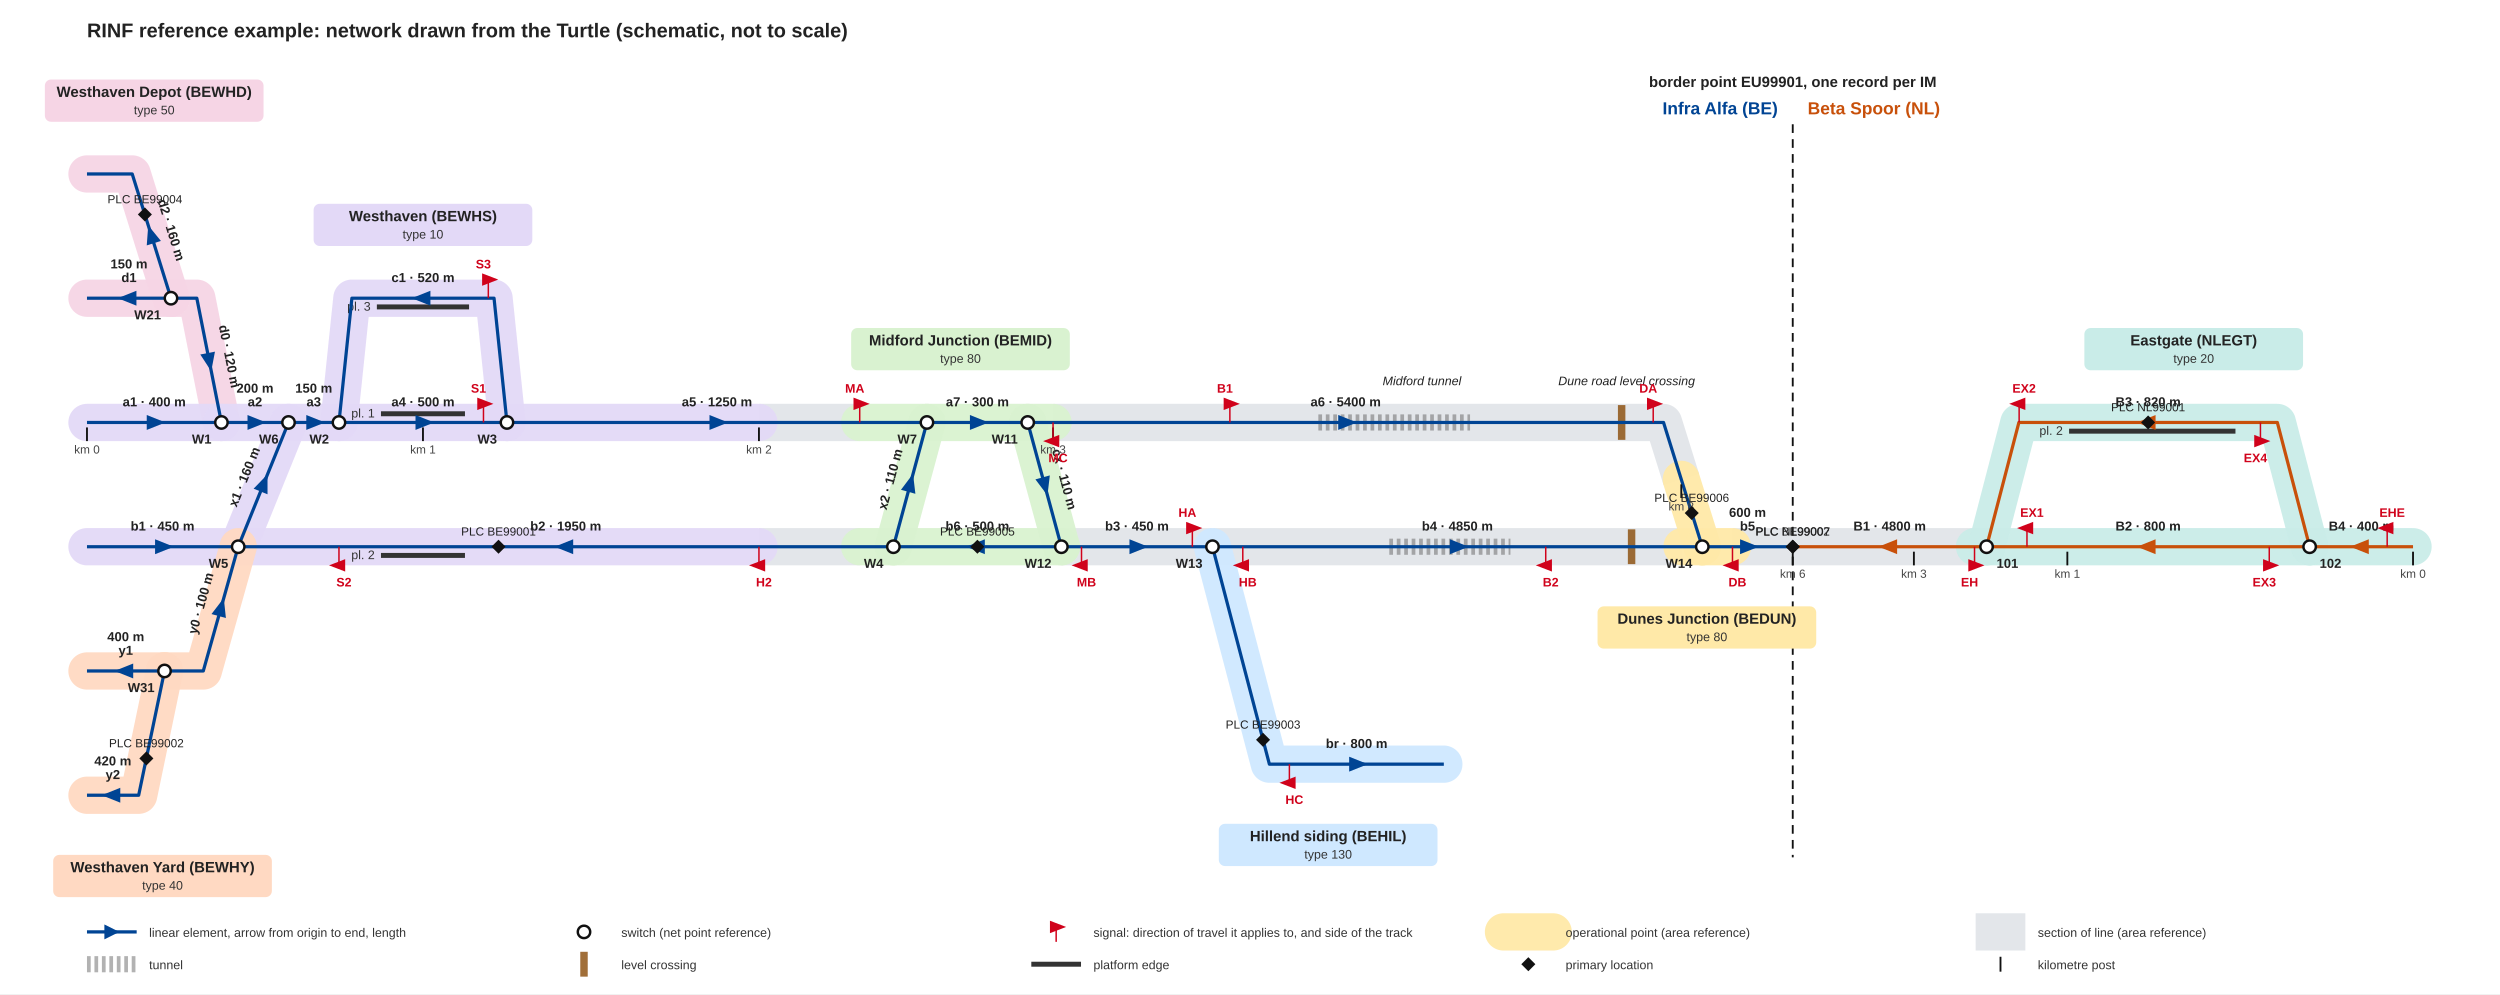
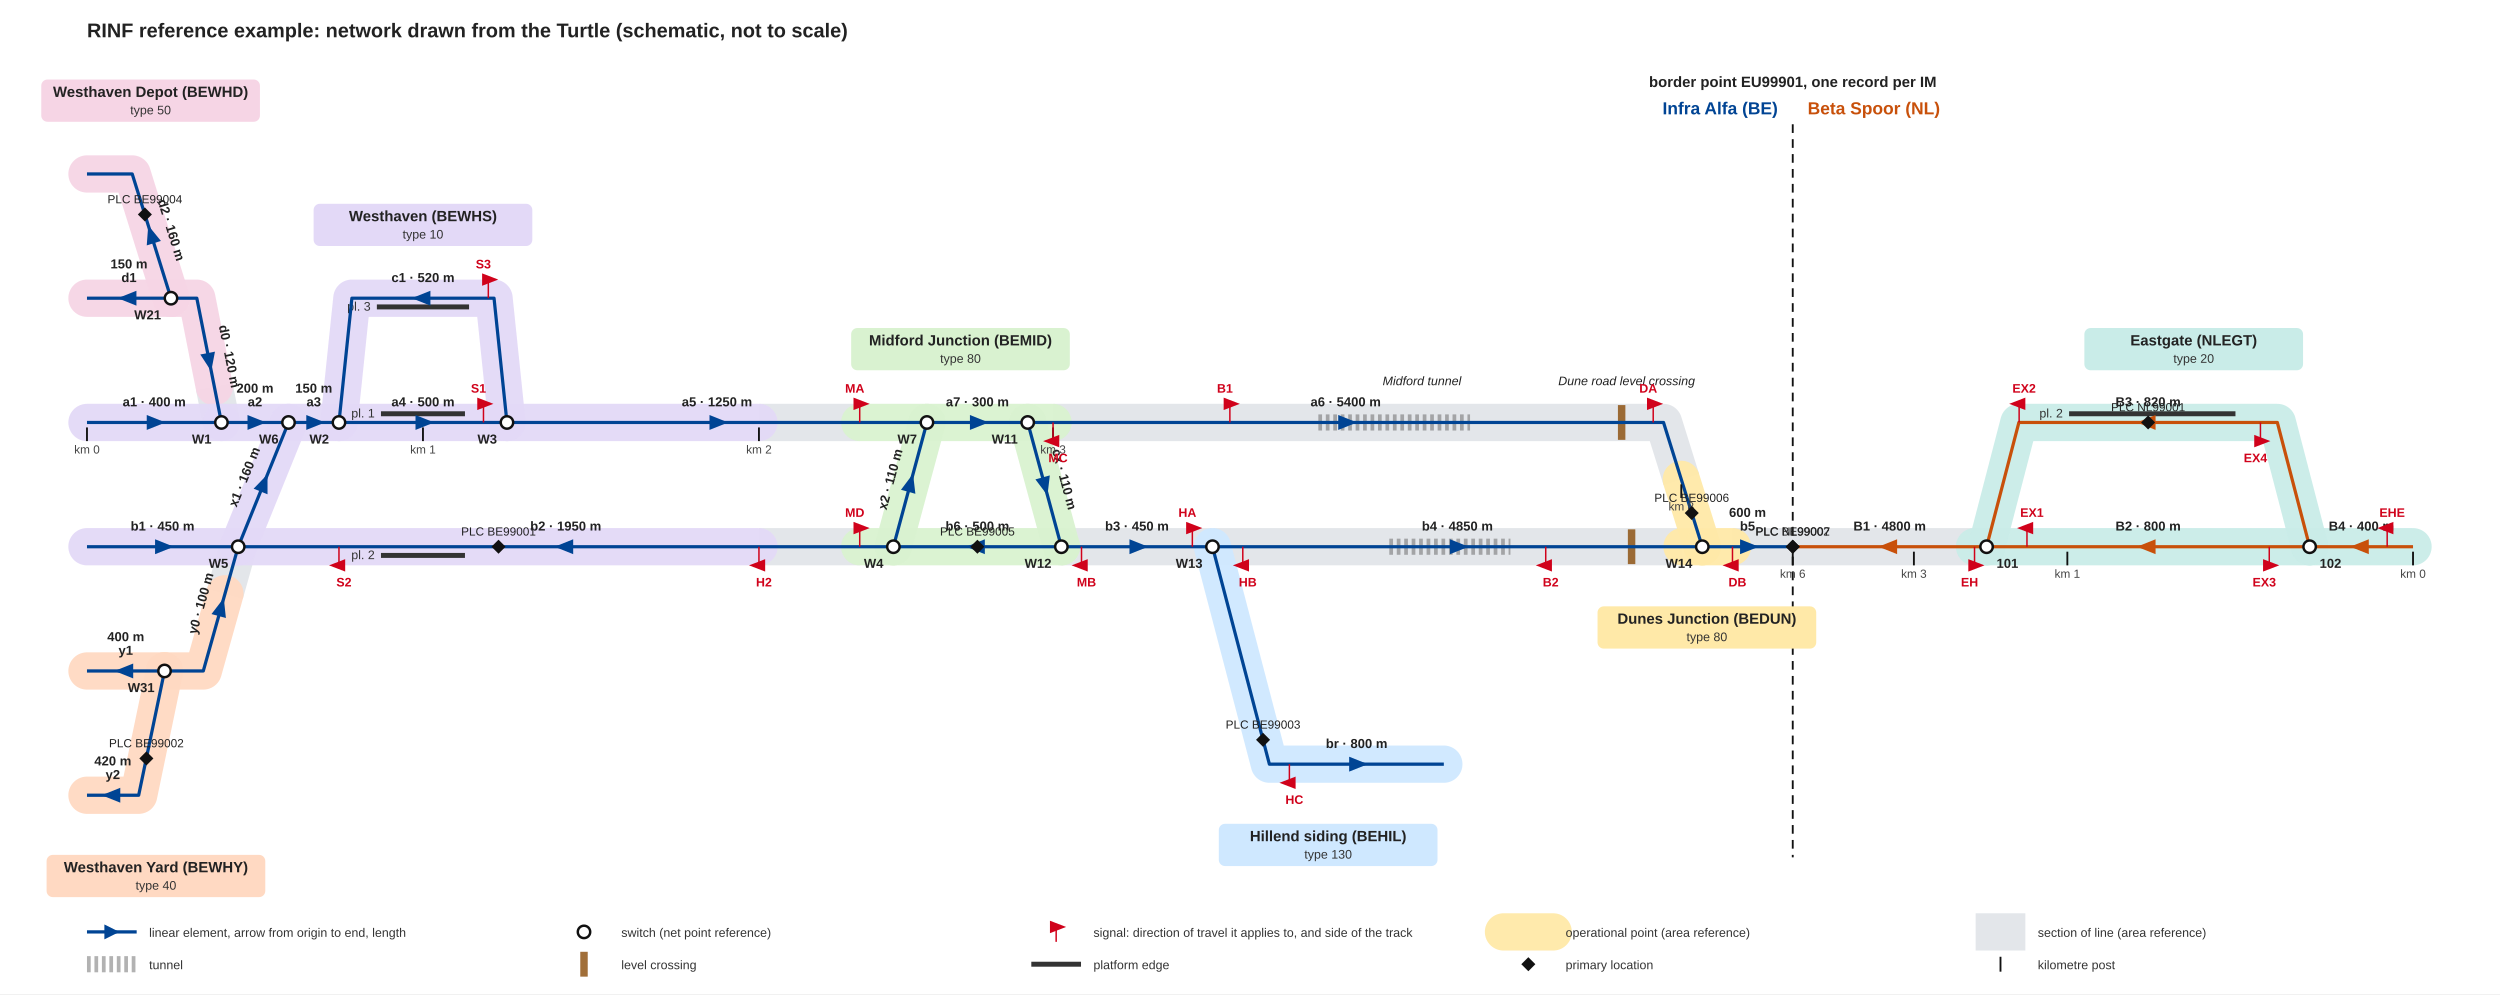
<svg xmlns="http://www.w3.org/2000/svg" viewBox="0 0 2012 800" width="2012" height="800">
  <style>text{font-family:Arial,Helvetica,sans-serif;font-size:11px;fill:#222}.le{fill:none;stroke-width:2.6;stroke-linejoin:round}
.lelab{font-size:10.5px;font-weight:bold}.op{fill:none;stroke-width:30;stroke-linecap:round;stroke-linejoin:round;opacity:.95}
.sol{fill:none;stroke:#e3e6ea;stroke-width:30;stroke-linecap:butt;stroke-linejoin:round}.tunnel{fill:none;stroke:#555;stroke-width:13;stroke-dasharray:3 3;opacity:.45}
.lc{stroke:#8a4b08;stroke-width:6;opacity:.8}.pe{fill:none;stroke:#333;stroke-width:4}.sw{fill:#fff;stroke:#111;stroke-width:2}
.swt{font-weight:bold;font-size:10.5px}.sig{fill:#d0021b}.sigl{stroke:#d0021b;stroke-width:1.2}.sigt{fill:#d0021b;font-size:10px;font-weight:bold}
.kp{stroke:#111;stroke-width:1.5}.kpt{font-size:9.5px;fill:#444}.pl{fill:#111}.plt{font-size:9.5px}.small{font-size:10px;fill:#333}.opname{font-weight:bold;font-size:12px}
.feat{font-size:10px;font-style:italic}.border{stroke:#111;stroke-width:1.5;stroke-dasharray:7 5}.imbe{fill:#004494;font-weight:bold;font-size:14px}.imnl{fill:#c8500a;font-weight:bold;font-size:14px}
.title{font-size:16px;font-weight:bold}</style>
  <rect width="2012" height="800" fill="#fff" />
  <text x="70" y="30" class="title">RINF reference example: network drawn from the Turtle (schematic, not to scale)</text>
  <path d="M1394.3,440.0 L1442.8,440.0" class="sol" />
  <path d="M975.8,440.0 L1353.7,440.0" class="sol" />
  <path d="M847.5,340.0 L1338.8,340.0 L1353.1,385.8" class="sol" />
  <path d="M854.2,440.0 L975.8,440.0" class="sol" />
  <path d="M610.8,340.0 L691.9,340.0" class="sol" />
  <path d="M691.9,440.0 L610.8,440.0" class="sol" />
+   <path d="M172.5,311.3 L178.2,340.0" class="sol" />
+   <path d="M181.0,477.9 L191.7,440.0" class="sol" />
  <path d="M1589.1,440.0 L1442.8,440.0" class="sol" />
  <line x1="1442.8" y1="100" x2="1442.8" y2="690" class="border" />
  <text x="1442.8" y="70.0" text-anchor="middle" class="opname">border point EU99901, one record per IM</text>
  <text x="1430.8" y="92.0" text-anchor="end" class="imbe">Infra Alfa (BE)</text>
  <text x="1454.8" y="92.0" text-anchor="start" class="imnl">Beta Spoor (NL)</text>
  <path d="M1353.1,385.8 L1370.0,440.0" class="op" stroke="#ffe9a8" />
  <path d="M1353.7,440.0 L1370.0,440.0" class="op" stroke="#ffe9a8" />
  <path d="M1370.0,440.0 L1394.3,440.0" class="op" stroke="#ffe9a8" />
  <path d="M975.8,440.0 L1021.6,615.0 L1162.0,615.0" class="op" stroke="#cfe8ff" />
  <path d="M691.9,340.0 L746.0,340.0" class="op" stroke="#d9f2d0" />
  <path d="M746.0,340.0 L827.1,340.0" class="op" stroke="#d9f2d0" />
  <path d="M827.1,340.0 L847.5,340.0" class="op" stroke="#d9f2d0" />
  <path d="M719.0,440.0 L691.9,440.0" class="op" stroke="#d9f2d0" />
  <path d="M854.2,440.0 L719.0,440.0" class="op" stroke="#d9f2d0" />
  <path d="M719.0,440.0 L746.0,340.0" class="op" stroke="#d9f2d0" />
  <path d="M827.1,340.0 L854.2,440.0" class="op" stroke="#d9f2d0" />
-   <path d="M137.6,240.0 L158.4,240.0 L178.2,340.0" class="op" stroke="#f6d5e5" />
+   <path d="M137.6,240.0 L158.4,240.0 L172.5,311.3" class="op" stroke="#f6d5e5" />
  <path d="M137.6,240.0 L70.0,240.0" class="op" stroke="#f6d5e5" />
  <path d="M137.6,240.0 L106.4,140.0 L70.0,140.0" class="op" stroke="#f6d5e5" />
  <path d="M70.0,340.0 L178.2,340.0" class="op" stroke="#e3d9f7" />
  <path d="M178.2,340.0 L232.2,340.0" class="op" stroke="#e3d9f7" />
  <path d="M232.2,340.0 L272.8,340.0" class="op" stroke="#e3d9f7" />
  <path d="M272.8,340.0 L408.0,340.0" class="op" stroke="#e3d9f7" />
  <path d="M408.0,340.0 L610.8,340.0" class="op" stroke="#e3d9f7" />
  <path d="M70.0,440.0 L191.7,440.0" class="op" stroke="#e3d9f7" />
  <path d="M610.8,440.0 L191.7,440.0" class="op" stroke="#e3d9f7" />
  <path d="M408.0,340.0 L397.6,240.0 L283.2,240.0 L272.8,340.0" class="op" stroke="#e3d9f7" />
  <path d="M191.7,440.0 L232.2,340.0" class="op" stroke="#e3d9f7" />
-   <path d="M132.4,540.0 L163.6,540.0 L191.7,440.0" class="op" stroke="#ffd9c2" />
+   <path d="M132.4,540.0 L163.6,540.0 L181.0,477.9" class="op" stroke="#ffd9c2" />
  <path d="M132.4,540.0 L70.0,540.0" class="op" stroke="#ffd9c2" />
  <path d="M132.4,540.0 L111.6,640.0 L70.0,640.0" class="op" stroke="#ffd9c2" />
  <path d="M1942.0,440.0 L1858.8,440.0" class="op" stroke="#c9ece8" />
  <path d="M1858.8,440.0 L1598.8,440.0" class="op" stroke="#c9ece8" />
  <path d="M1598.8,440.0 L1589.1,440.0" class="op" stroke="#c9ece8" />
  <path d="M1858.8,440.0 L1832.8,340.0 L1624.8,340.0 L1598.8,440.0" class="op" stroke="#c9ece8" />
  <path d="M1061.0,340.0 L1183.1,340.0" class="tunnel" />
  <path d="M1118.1,440.0 L1215.6,440.0" class="tunnel" />
  <text x="1144.4" y="310.0" text-anchor="middle" class="feat">Midford tunnel</text>
  <line x1="1305.1" y1="326.0" x2="1305.1" y2="354.0" class="lc" />
  <line x1="1313.1" y1="426.0" x2="1313.1" y2="454.0" class="lc" />
  <text x="1309.1" y="310.0" text-anchor="middle" class="feat">Dune road level crossing</text>
  <path d="M306.6,333.0 L374.2,333.0" class="pe" />
  <text x="301.6" y="336.0" text-anchor="end" class="small">pl. 1</text>
  <path d="M377.5,247.0 L303.3,247.0" class="pe" />
  <text x="298.3" y="250.0" text-anchor="end" class="small">pl. 3</text>
  <path d="M374.2,447.0 L306.6,447.0" class="pe" />
  <text x="301.6" y="450.0" text-anchor="end" class="small">pl. 2</text>
-   <path d="M1799.1,347.0 L1665.2,347.0" class="pe" />
-   <text x="1660.2" y="350.0" text-anchor="end" class="small">pl. 2</text>
+   <path d="M1799.1,333.0 L1665.2,333.0" class="pe" />
+   <text x="1660.2" y="336.0" text-anchor="end" class="small">pl. 2</text>
  <path d="M70.0,340.0 L178.2,340.0" class="le" stroke="#004494" />
  <path d="M133.1,340.0 L118.1,346.0 L118.1,334.0Z" fill="#004494" />
  <text transform="translate(124.1,340.0) rotate(0.0)" y="-13" text-anchor="middle" class="lelab" fill="#004494">a1 · 400 m</text>
  <path d="M178.2,340.0 L232.2,340.0" class="le" stroke="#004494" />
  <path d="M214.2,340.0 L199.2,346.0 L199.2,334.0Z" fill="#004494" />
  <text transform="translate(205.2,340.0) rotate(0.0)" y="-24" text-anchor="middle" class="lelab" fill="#004494">200 m</text>
  <text transform="translate(205.2,340.0) rotate(0.0)" y="-13" text-anchor="middle" class="lelab" fill="#004494">a2</text>
  <path d="M232.2,340.0 L272.8,340.0" class="le" stroke="#004494" />
  <path d="M261.5,340.0 L246.5,346.0 L246.5,334.0Z" fill="#004494" />
  <text transform="translate(252.5,340.0) rotate(0.0)" y="-24" text-anchor="middle" class="lelab" fill="#004494">150 m</text>
  <text transform="translate(252.5,340.0) rotate(0.0)" y="-13" text-anchor="middle" class="lelab" fill="#004494">a3</text>
  <path d="M272.8,340.0 L408.0,340.0" class="le" stroke="#004494" />
  <path d="M349.4,340.0 L334.4,346.0 L334.4,334.0Z" fill="#004494" />
  <text transform="translate(340.4,340.0) rotate(0.0)" y="-13" text-anchor="middle" class="lelab" fill="#004494">a4 · 500 m</text>
  <path d="M408.0,340.0 L746.0,340.0" class="le" stroke="#004494" />
  <path d="M586.0,340.0 L571.0,346.0 L571.0,334.0Z" fill="#004494" />
  <text transform="translate(577.0,340.0) rotate(0.0)" y="-13" text-anchor="middle" class="lelab" fill="#004494">a5 · 1250 m</text>
  <path d="M827.1,340.0 L1338.8,340.0 L1370.0,440.0" class="le" stroke="#004494" />
  <path d="M1092.0,340.0 L1077.0,346.0 L1077.0,334.0Z" fill="#004494" />
  <text transform="translate(1083.0,340.0) rotate(0.0)" y="-13" text-anchor="middle" class="lelab" fill="#004494">a6 · 5400 m</text>
  <path d="M746.0,340.0 L827.1,340.0" class="le" stroke="#004494" />
  <path d="M795.6,340.0 L780.6,346.0 L780.6,334.0Z" fill="#004494" />
  <text transform="translate(786.6,340.0) rotate(0.0)" y="-13" text-anchor="middle" class="lelab" fill="#004494">a7 · 300 m</text>
  <path d="M70.0,440.0 L191.7,440.0" class="le" stroke="#004494" />
  <path d="M139.8,440.0 L124.8,446.0 L124.8,434.0Z" fill="#004494" />
  <text transform="translate(130.8,440.0) rotate(0.0)" y="-13" text-anchor="middle" class="lelab" fill="#004494">b1 · 450 m</text>
  <path d="M719.0,440.0 L191.7,440.0" class="le" stroke="#004494" />
  <path d="M446.3,440.0 L461.3,434.0 L461.3,446.0Z" fill="#004494" />
  <text transform="translate(455.3,440.0) rotate(360.0)" y="-13" text-anchor="middle" class="lelab" fill="#004494">b2 · 1950 m</text>
  <path d="M854.2,440.0 L975.8,440.0" class="le" stroke="#004494" />
  <path d="M924.0,440.0 L909.0,446.0 L909.0,434.0Z" fill="#004494" />
  <text transform="translate(915.0,440.0) rotate(0.0)" y="-13" text-anchor="middle" class="lelab" fill="#004494">b3 · 450 m</text>
  <path d="M975.8,440.0 L1370.0,440.0" class="le" stroke="#004494" />
  <path d="M1181.9,440.0 L1166.9,446.0 L1166.9,434.0Z" fill="#004494" />
  <text transform="translate(1172.9,440.0) rotate(0.0)" y="-13" text-anchor="middle" class="lelab" fill="#004494">b4 · 4850 m</text>
  <path d="M1370.0,440.0 L1442.8,440.0" class="le" stroke="#004494" />
  <path d="M1415.4,440.0 L1400.4,446.0 L1400.4,434.0Z" fill="#004494" />
  <text transform="translate(1406.4,440.0) rotate(0.0)" y="-24" text-anchor="middle" class="lelab" fill="#004494">600 m</text>
  <text transform="translate(1406.4,440.0) rotate(0.0)" y="-13" text-anchor="middle" class="lelab" fill="#004494">b5</text>
  <path d="M854.2,440.0 L719.0,440.0" class="le" stroke="#004494" />
  <path d="M777.6,440.0 L792.6,434.0 L792.6,446.0Z" fill="#004494" />
  <text transform="translate(786.6,440.0) rotate(360.0)" y="-13" text-anchor="middle" class="lelab" fill="#004494">b6 · 500 m</text>
  <path d="M975.8,440.0 L1021.6,615.0 L1162.0,615.0" class="le" stroke="#004494" />
  <path d="M1100.8,615.0 L1085.8,621.0 L1085.8,609.0Z" fill="#004494" />
  <text transform="translate(1091.8,615.0) rotate(0.0)" y="-13" text-anchor="middle" class="lelab" fill="#004494">br · 800 m</text>
  <path d="M408.0,340.0 L397.6,240.0 L283.2,240.0 L272.8,340.0" class="le" stroke="#004494" />
  <path d="M331.4,240.0 L346.4,234.0 L346.4,246.0Z" fill="#004494" />
  <text transform="translate(340.4,240.0) rotate(360.0)" y="-13" text-anchor="middle" class="lelab" fill="#004494">c1 · 520 m</text>
  <path d="M827.1,340.0 L854.2,440.0" class="le" stroke="#004494" />
  <path d="M843.0,398.7 L833.3,385.8 L844.9,382.6Z" fill="#004494" />
  <text transform="translate(840.6,390.0) rotate(74.9)" y="-13" text-anchor="middle" class="lelab" fill="#004494">cx · 110 m</text>
  <path d="M137.6,240.0 L158.4,240.0 L178.2,340.0" class="le" stroke="#004494" />
  <path d="M170.0,298.8 L161.2,285.3 L173.0,283.0Z" fill="#004494" />
  <text transform="translate(168.3,290.0) rotate(78.8)" y="-13" text-anchor="middle" class="lelab" fill="#004494">d0 · 120 m</text>
  <path d="M137.6,240.0 L70.0,240.0" class="le" stroke="#004494" />
  <path d="M94.8,240.0 L109.8,234.0 L109.8,246.0Z" fill="#004494" />
  <text transform="translate(103.8,240.0) rotate(360.0)" y="-24" text-anchor="middle" class="lelab" fill="#004494">150 m</text>
  <text transform="translate(103.8,240.0) rotate(360.0)" y="-13" text-anchor="middle" class="lelab" fill="#004494">d1</text>
  <path d="M137.6,240.0 L106.4,140.0 L70.0,140.0" class="le" stroke="#004494" />
  <path d="M119.3,181.4 L129.5,193.9 L118.1,197.5Z" fill="#004494" />
  <text transform="translate(122.0,190.0) rotate(72.7)" y="-13" text-anchor="middle" class="lelab" fill="#004494">d2 · 160 m</text>
  <path d="M191.7,440.0 L232.2,340.0" class="le" stroke="#004494" />
  <path d="M215.3,381.7 L215.3,397.8 L204.1,393.3Z" fill="#004494" />
  <text transform="translate(212.0,390.0) rotate(-67.9)" y="-13" text-anchor="middle" class="lelab" fill="#004494">x1 · 160 m</text>
  <path d="M719.0,440.0 L746.0,340.0" class="le" stroke="#004494" />
  <path d="M734.8,381.3 L736.7,397.4 L725.1,394.2Z" fill="#004494" />
  <text transform="translate(732.5,390.0) rotate(-74.9)" y="-13" text-anchor="middle" class="lelab" fill="#004494">x2 · 110 m</text>
  <path d="M132.4,540.0 L163.6,540.0 L191.7,440.0" class="le" stroke="#004494" />
  <path d="M180.1,481.3 L181.8,497.4 L170.2,494.2Z" fill="#004494" />
  <text transform="translate(177.6,490.0) rotate(-74.3)" y="-13" text-anchor="middle" class="lelab" fill="#004494">y0 · 100 m</text>
  <path d="M132.4,540.0 L70.0,540.0" class="le" stroke="#004494" />
  <path d="M92.2,540.0 L107.2,534.0 L107.2,546.0Z" fill="#004494" />
  <text transform="translate(101.2,540.0) rotate(360.0)" y="-24" text-anchor="middle" class="lelab" fill="#004494">400 m</text>
  <text transform="translate(101.2,540.0) rotate(360.0)" y="-13" text-anchor="middle" class="lelab" fill="#004494">y1</text>
  <path d="M132.4,540.0 L111.6,640.0 L70.0,640.0" class="le" stroke="#004494" />
  <path d="M81.8,640.0 L96.8,634.0 L96.8,646.0Z" fill="#004494" />
  <text transform="translate(90.8,640.0) rotate(360.0)" y="-24" text-anchor="middle" class="lelab" fill="#004494">420 m</text>
  <text transform="translate(90.8,640.0) rotate(360.0)" y="-13" text-anchor="middle" class="lelab" fill="#004494">y2</text>
  <path d="M1598.8,440.0 L1442.8,440.0" class="le" stroke="#c8500a" />
  <path d="M1511.8,440.0 L1526.8,434.0 L1526.8,446.0Z" fill="#c8500a" />
  <text transform="translate(1520.8,440.0) rotate(360.0)" y="-13" text-anchor="middle" class="lelab" fill="#c8500a">B1 · 4800 m</text>
  <path d="M1858.8,440.0 L1598.8,440.0" class="le" stroke="#c8500a" />
  <path d="M1719.8,440.0 L1734.8,434.0 L1734.8,446.0Z" fill="#c8500a" />
  <text transform="translate(1728.8,440.0) rotate(360.0)" y="-13" text-anchor="middle" class="lelab" fill="#c8500a">B2 · 800 m</text>
  <path d="M1858.8,440.0 L1832.8,340.0 L1624.8,340.0 L1598.8,440.0" class="le" stroke="#c8500a" />
  <path d="M1719.8,340.0 L1734.8,334.0 L1734.8,346.0Z" fill="#c8500a" />
  <text transform="translate(1728.8,340.0) rotate(360.0)" y="-13" text-anchor="middle" class="lelab" fill="#c8500a">B3 · 820 m</text>
  <path d="M1942.0,440.0 L1858.8,440.0" class="le" stroke="#c8500a" />
  <path d="M1891.4,440.0 L1906.4,434.0 L1906.4,446.0Z" fill="#c8500a" />
  <text transform="translate(1900.4,440.0) rotate(360.0)" y="-13" text-anchor="middle" class="lelab" fill="#c8500a">B4 · 400 m</text>
  <line x1="70.0" y1="344.0" x2="70.0" y2="355.0" class="kp" />
  <text x="70.0" y="365.0" text-anchor="middle" class="kpt">km 0</text>
  <line x1="340.4" y1="344.0" x2="340.4" y2="355.0" class="kp" />
  <text x="340.4" y="365.0" text-anchor="middle" class="kpt">km 1</text>
  <line x1="610.8" y1="344.0" x2="610.8" y2="355.0" class="kp" />
  <text x="610.8" y="365.0" text-anchor="middle" class="kpt">km 2</text>
  <line x1="847.5" y1="344.0" x2="847.5" y2="355.0" class="kp" />
  <text x="847.5" y="365.0" text-anchor="middle" class="kpt">km 3</text>
  <line x1="1353.1" y1="389.8" x2="1353.1" y2="400.8" class="kp" />
  <text x="1353.1" y="410.8" text-anchor="middle" class="kpt">km 8</text>
  <line x1="1942.0" y1="444.0" x2="1942.0" y2="455.0" class="kp" />
  <text x="1942.0" y="465.0" text-anchor="middle" class="kpt">km 0</text>
  <line x1="1663.8" y1="444.0" x2="1663.8" y2="455.0" class="kp" />
  <text x="1663.8" y="465.0" text-anchor="middle" class="kpt">km 1</text>
  <line x1="1540.3" y1="444.0" x2="1540.3" y2="455.0" class="kp" />
  <text x="1540.3" y="465.0" text-anchor="middle" class="kpt">km 3</text>
  <line x1="1442.8" y1="444.0" x2="1442.8" y2="455.0" class="kp" />
  <text x="1442.8" y="465.0" text-anchor="middle" class="kpt">km 6</text>
  <circle cx="178.2" cy="340.0" r="5" class="sw" />
  <text x="170.2" y="357.0" text-anchor="end" class="swt">W1</text>
  <circle cx="232.2" cy="340.0" r="5" class="sw" />
  <text x="224.2" y="357.0" text-anchor="end" class="swt">W6</text>
  <circle cx="272.8" cy="340.0" r="5" class="sw" />
  <text x="264.8" y="357.0" text-anchor="end" class="swt">W2</text>
  <circle cx="408.0" cy="340.0" r="5" class="sw" />
  <text x="400.0" y="357.0" text-anchor="end" class="swt">W3</text>
  <circle cx="137.6" cy="240.0" r="5" class="sw" />
  <text x="129.6" y="257.0" text-anchor="end" class="swt">W21</text>
  <circle cx="132.4" cy="540.0" r="5" class="sw" />
  <text x="124.4" y="557.0" text-anchor="end" class="swt">W31</text>
  <circle cx="746.0" cy="340.0" r="5" class="sw" />
  <text x="738.0" y="357.0" text-anchor="end" class="swt">W7</text>
  <circle cx="719.0" cy="440.0" r="5" class="sw" />
  <text x="711.0" y="457.0" text-anchor="end" class="swt">W4</text>
  <circle cx="827.1" cy="340.0" r="5" class="sw" />
  <text x="819.1" y="357.0" text-anchor="end" class="swt">W11</text>
  <circle cx="854.2" cy="440.0" r="5" class="sw" />
  <text x="846.2" y="457.0" text-anchor="end" class="swt">W12</text>
  <circle cx="975.8" cy="440.0" r="5" class="sw" />
  <text x="967.8" y="457.0" text-anchor="end" class="swt">W13</text>
  <circle cx="1370.0" cy="440.0" r="5" class="sw" />
  <text x="1362.0" y="457.0" text-anchor="end" class="swt">W14</text>
  <circle cx="191.7" cy="440.0" r="5" class="sw" />
  <text x="183.7" y="457.0" text-anchor="end" class="swt">W5</text>
  <circle cx="1598.8" cy="440.0" r="5" class="sw" />
  <text x="1606.8" y="457.0" text-anchor="start" class="swt">101</text>
  <circle cx="1858.8" cy="440.0" r="5" class="sw" />
  <text x="1866.8" y="457.0" text-anchor="start" class="swt">102</text>
  <line x1="389.1" y1="340.0" x2="389.1" y2="325.0" class="sigl" />
  <path d="M397.1,325.0 L384.1,330.0 L384.1,320.0Z" class="sig" />
  <text x="385.1" y="316.0" text-anchor="middle" class="sigt">S1</text>
  <line x1="393.0" y1="240.0" x2="393.0" y2="225.0" class="sigl" />
  <path d="M401.0,225.0 L388.0,230.0 L388.0,220.0Z" class="sig" />
  <text x="389.0" y="216.0" text-anchor="middle" class="sigt">S3</text>
  <line x1="272.8" y1="440.0" x2="272.8" y2="455.0" class="sigl" />
  <path d="M264.8,455.0 L277.8,450.0 L277.8,460.0Z" class="sig" />
  <text x="276.8" y="472.0" text-anchor="middle" class="sigt">S2</text>
  <line x1="610.8" y1="440.0" x2="610.8" y2="455.0" class="sigl" />
  <path d="M602.8,455.0 L615.8,450.0 L615.8,460.0Z" class="sig" />
  <text x="614.8" y="472.0" text-anchor="middle" class="sigt">H2</text>
+   <line x1="691.9" y1="440.0" x2="691.9" y2="425.0" class="sigl" />
+   <path d="M699.9,425.0 L686.9,430.0 L686.9,420.0Z" class="sig" />
+   <text x="687.9" y="416.0" text-anchor="middle" class="sigt">MD</text>
  <line x1="847.5" y1="340.0" x2="847.5" y2="355.0" class="sigl" />
  <path d="M839.5,355.0 L852.5,350.0 L852.5,360.0Z" class="sig" />
  <text x="851.5" y="372.0" text-anchor="middle" class="sigt">MC</text>
  <line x1="989.8" y1="340.0" x2="989.8" y2="325.0" class="sigl" />
  <path d="M997.8,325.0 L984.8,330.0 L984.8,320.0Z" class="sig" />
  <text x="985.8" y="316.0" text-anchor="middle" class="sigt">B1</text>
  <line x1="691.9" y1="340.0" x2="691.9" y2="325.0" class="sigl" />
  <path d="M699.9,325.0 L686.9,330.0 L686.9,320.0Z" class="sig" />
  <text x="687.9" y="316.0" text-anchor="middle" class="sigt">MA</text>
  <line x1="870.4" y1="440.0" x2="870.4" y2="455.0" class="sigl" />
  <path d="M862.4,455.0 L875.4,450.0 L875.4,460.0Z" class="sig" />
  <text x="874.4" y="472.0" text-anchor="middle" class="sigt">MB</text>
  <line x1="959.6" y1="440.0" x2="959.6" y2="425.0" class="sigl" />
  <path d="M967.6,425.0 L954.6,430.0 L954.6,420.0Z" class="sig" />
  <text x="955.6" y="416.0" text-anchor="middle" class="sigt">HA</text>
  <line x1="1000.2" y1="440.0" x2="1000.2" y2="455.0" class="sigl" />
  <path d="M992.2,455.0 L1005.2,450.0 L1005.2,460.0Z" class="sig" />
  <text x="1004.2" y="472.0" text-anchor="middle" class="sigt">HB</text>
  <line x1="1037.7" y1="615.0" x2="1037.7" y2="630.0" class="sigl" />
  <path d="M1029.7,630.0 L1042.7,625.0 L1042.7,635.0Z" class="sig" />
  <text x="1041.7" y="647.0" text-anchor="middle" class="sigt">HC</text>
  <line x1="1244.0" y1="440.0" x2="1244.0" y2="455.0" class="sigl" />
  <path d="M1236.0,455.0 L1249.0,450.0 L1249.0,460.0Z" class="sig" />
  <text x="1248.0" y="472.0" text-anchor="middle" class="sigt">B2</text>
  <line x1="1330.5" y1="340.0" x2="1330.5" y2="325.0" class="sigl" />
  <path d="M1338.5,325.0 L1325.5,330.0 L1325.5,320.0Z" class="sig" />
  <text x="1326.5" y="316.0" text-anchor="middle" class="sigt">DA</text>
  <line x1="1394.3" y1="440.0" x2="1394.3" y2="455.0" class="sigl" />
  <path d="M1386.3,455.0 L1399.3,450.0 L1399.3,460.0Z" class="sig" />
  <text x="1398.3" y="472.0" text-anchor="middle" class="sigt">DB</text>
  <line x1="1589.1" y1="440.0" x2="1589.1" y2="455.0" class="sigl" />
  <path d="M1597.1,455.0 L1584.1,460.0 L1584.1,450.0Z" class="sig" />
  <text x="1585.1" y="472.0" text-anchor="middle" class="sigt">EH</text>
  <line x1="1631.3" y1="440.0" x2="1631.3" y2="425.0" class="sigl" />
  <path d="M1623.3,425.0 L1636.3,420.0 L1636.3,430.0Z" class="sig" />
  <text x="1635.3" y="416.0" text-anchor="middle" class="sigt">EX1</text>
  <line x1="1625.0" y1="340.0" x2="1625.0" y2="325.0" class="sigl" />
  <path d="M1617.0,325.0 L1630.0,320.0 L1630.0,330.0Z" class="sig" />
  <text x="1629.0" y="316.0" text-anchor="middle" class="sigt">EX2</text>
  <line x1="1826.3" y1="440.0" x2="1826.3" y2="455.0" class="sigl" />
  <path d="M1834.3,455.0 L1821.3,460.0 L1821.3,450.0Z" class="sig" />
  <text x="1822.3" y="472.0" text-anchor="middle" class="sigt">EX3</text>
  <line x1="1819.2" y1="340.0" x2="1819.2" y2="355.0" class="sigl" />
  <path d="M1827.2,355.0 L1814.2,360.0 L1814.2,350.0Z" class="sig" />
  <text x="1815.2" y="372.0" text-anchor="middle" class="sigt">EX4</text>
  <line x1="1921.2" y1="440.0" x2="1921.2" y2="425.0" class="sigl" />
  <path d="M1913.2,425.0 L1926.2,420.0 L1926.2,430.0Z" class="sig" />
  <text x="1925.2" y="416.0" text-anchor="middle" class="sigt">EHE</text>
  <rect x="397.2" y="436.0" width="8" height="8" class="pl" transform="rotate(45 401.2 440.0)" />
  <text x="401.2" y="431.0" text-anchor="middle" class="plt">PLC BE99001</text>
  <rect x="113.8" y="606.4" width="8" height="8" class="pl" transform="rotate(45 117.8 610.4)" />
  <text x="117.8" y="601.4" text-anchor="middle" class="plt">PLC BE99002</text>
  <rect x="1012.5" y="591.4" width="8" height="8" class="pl" transform="rotate(45 1016.5 595.4)" />
  <text x="1016.5" y="586.4" text-anchor="middle" class="plt">PLC BE99003</text>
  <rect x="112.6" y="168.6" width="8" height="8" class="pl" transform="rotate(45 116.6 172.6)" />
  <text x="116.6" y="163.6" text-anchor="middle" class="plt">PLC BE99004</text>
  <rect x="782.6" y="436.0" width="8" height="8" class="pl" transform="rotate(45 786.6 440.0)" />
  <text x="786.6" y="431.0" text-anchor="middle" class="plt">PLC BE99005</text>
  <rect x="1357.5" y="408.9" width="8" height="8" class="pl" transform="rotate(45 1361.5 412.9)" />
  <text x="1361.5" y="403.9" text-anchor="middle" class="plt">PLC BE99006</text>
  <rect x="1438.8" y="436.0" width="8" height="8" class="pl" transform="rotate(45 1442.8 440.0)" />
  <text x="1442.8" y="431.0" text-anchor="middle" class="plt">PLC BE99007</text>
  <rect x="1724.8" y="336.0" width="8" height="8" class="pl" transform="rotate(45 1728.8 340.0)" />
  <text x="1728.8" y="331.0" text-anchor="middle" class="plt">PLC NL99001</text>
  <rect x="1438.8" y="436.0" width="8" height="8" class="pl" transform="rotate(45 1442.8 440.0)" />
  <text x="1442.8" y="431.0" text-anchor="middle" class="plt">PLC NL99002</text>
  <rect x="1285.7" y="488.0" width="176" height="34" rx="5" fill="#ffe9a8" />
  <text x="1373.7" y="502.0" text-anchor="middle" class="opname">Dunes Junction (BEDUN)</text>
  <text x="1373.7" y="516.0" text-anchor="middle" class="small">type 80</text>
  <rect x="980.9" y="663.0" width="176" height="34" rx="5" fill="#cfe8ff" />
  <text x="1068.9" y="677.0" text-anchor="middle" class="opname">Hillend siding (BEHIL)</text>
  <text x="1068.9" y="691.0" text-anchor="middle" class="small">type 130</text>
  <rect x="685.0" y="264.0" width="176" height="34" rx="5" fill="#d9f2d0" />
  <text x="773.0" y="278.0" text-anchor="middle" class="opname">Midford Junction (BEMID)</text>
  <text x="773.0" y="292.0" text-anchor="middle" class="small">type 80</text>
-   <rect x="36.1" y="64.0" width="176" height="34" rx="5" fill="#f6d5e5" />
-   <text x="124.1" y="78.0" text-anchor="middle" class="opname">Westhaven Depot (BEWHD)</text>
-   <text x="124.1" y="92.0" text-anchor="middle" class="small">type 50</text>
+   <rect x="33.2" y="64.0" width="176" height="34" rx="5" fill="#f6d5e5" />
+   <text x="121.2" y="78.0" text-anchor="middle" class="opname">Westhaven Depot (BEWHD)</text>
+   <text x="121.2" y="92.0" text-anchor="middle" class="small">type 50</text>
  <rect x="252.4" y="164.0" width="176" height="34" rx="5" fill="#e3d9f7" />
  <text x="340.4" y="178.0" text-anchor="middle" class="opname">Westhaven (BEWHS)</text>
  <text x="340.4" y="192.0" text-anchor="middle" class="small">type 10</text>
-   <rect x="42.8" y="688.0" width="176" height="34" rx="5" fill="#ffd9c2" />
-   <text x="130.8" y="702.0" text-anchor="middle" class="opname">Westhaven Yard (BEWHY)</text>
-   <text x="130.8" y="716.0" text-anchor="middle" class="small">type 40</text>
+   <rect x="37.5" y="688.0" width="176" height="34" rx="5" fill="#ffd9c2" />
+   <text x="125.5" y="702.0" text-anchor="middle" class="opname">Westhaven Yard (BEWHY)</text>
+   <text x="125.5" y="716.0" text-anchor="middle" class="small">type 40</text>
  <rect x="1677.5" y="264.0" width="176" height="34" rx="5" fill="#c9ece8" />
  <text x="1765.5" y="278.0" text-anchor="middle" class="opname">Eastgate (NLEGT)</text>
  <text x="1765.5" y="292.0" text-anchor="middle" class="small">type 20</text>
  <g transform="translate(70,750)">
    <path d="M0,0 L40,0" class="le" stroke="#004494" />
    <path d="M26,0 L14,-6 L14,6Z" fill="#004494" />
    <text x="50" y="4" class="small" text-anchor="start">linear element, arrow from origin to end, length</text>
  </g>
  <g transform="translate(450,750)">
    <circle cx="20" cy="0" r="5" class="sw" />
    <text x="50" y="4" class="small" text-anchor="start">switch (net point reference)</text>
  </g>
  <g transform="translate(830,750)">
    <line x1="20" y1="8" x2="20" y2="-4" class="sigl" />
    <path d="M28,-4 L15,-9 L15,1Z" class="sig" />
    <text x="50" y="4" class="small" text-anchor="start">signal: direction of travel it applies to, and side of the track</text>
  </g>
  <g transform="translate(1210,750)">
    <path d="M0,0 L40,0" class="op" stroke="#ffe9a8" />
    <text x="50" y="4" class="small" text-anchor="start">operational point (area reference)</text>
  </g>
  <g transform="translate(1590,750)">
    <path d="M0,0 L40,0" class="sol" />
    <text x="50" y="4" class="small" text-anchor="start">section of line (area reference)</text>
  </g>
  <g transform="translate(70,776)">
    <path d="M0,0 L40,0" class="tunnel" />
    <text x="50" y="4" class="small" text-anchor="start">tunnel</text>
  </g>
  <g transform="translate(450,776)">
    <line x1="20" y1="-10" x2="20" y2="10" class="lc" />
    <text x="50" y="4" class="small" text-anchor="start">level crossing</text>
  </g>
  <g transform="translate(830,776)">
    <path d="M0,0 L40,0" class="pe" />
    <text x="50" y="4" class="small" text-anchor="start">platform edge</text>
  </g>
  <g transform="translate(1210,776)">
    <rect x="16" y="-4" width="8" height="8" class="pl" transform="rotate(45 20 0)" />
    <text x="50" y="4" class="small" text-anchor="start">primary location</text>
  </g>
  <g transform="translate(1590,776)">
    <line x1="20" y1="-6" x2="20" y2="6" class="kp" />
    <text x="50" y="4" class="small" text-anchor="start">kilometre post</text>
  </g>
</svg>
